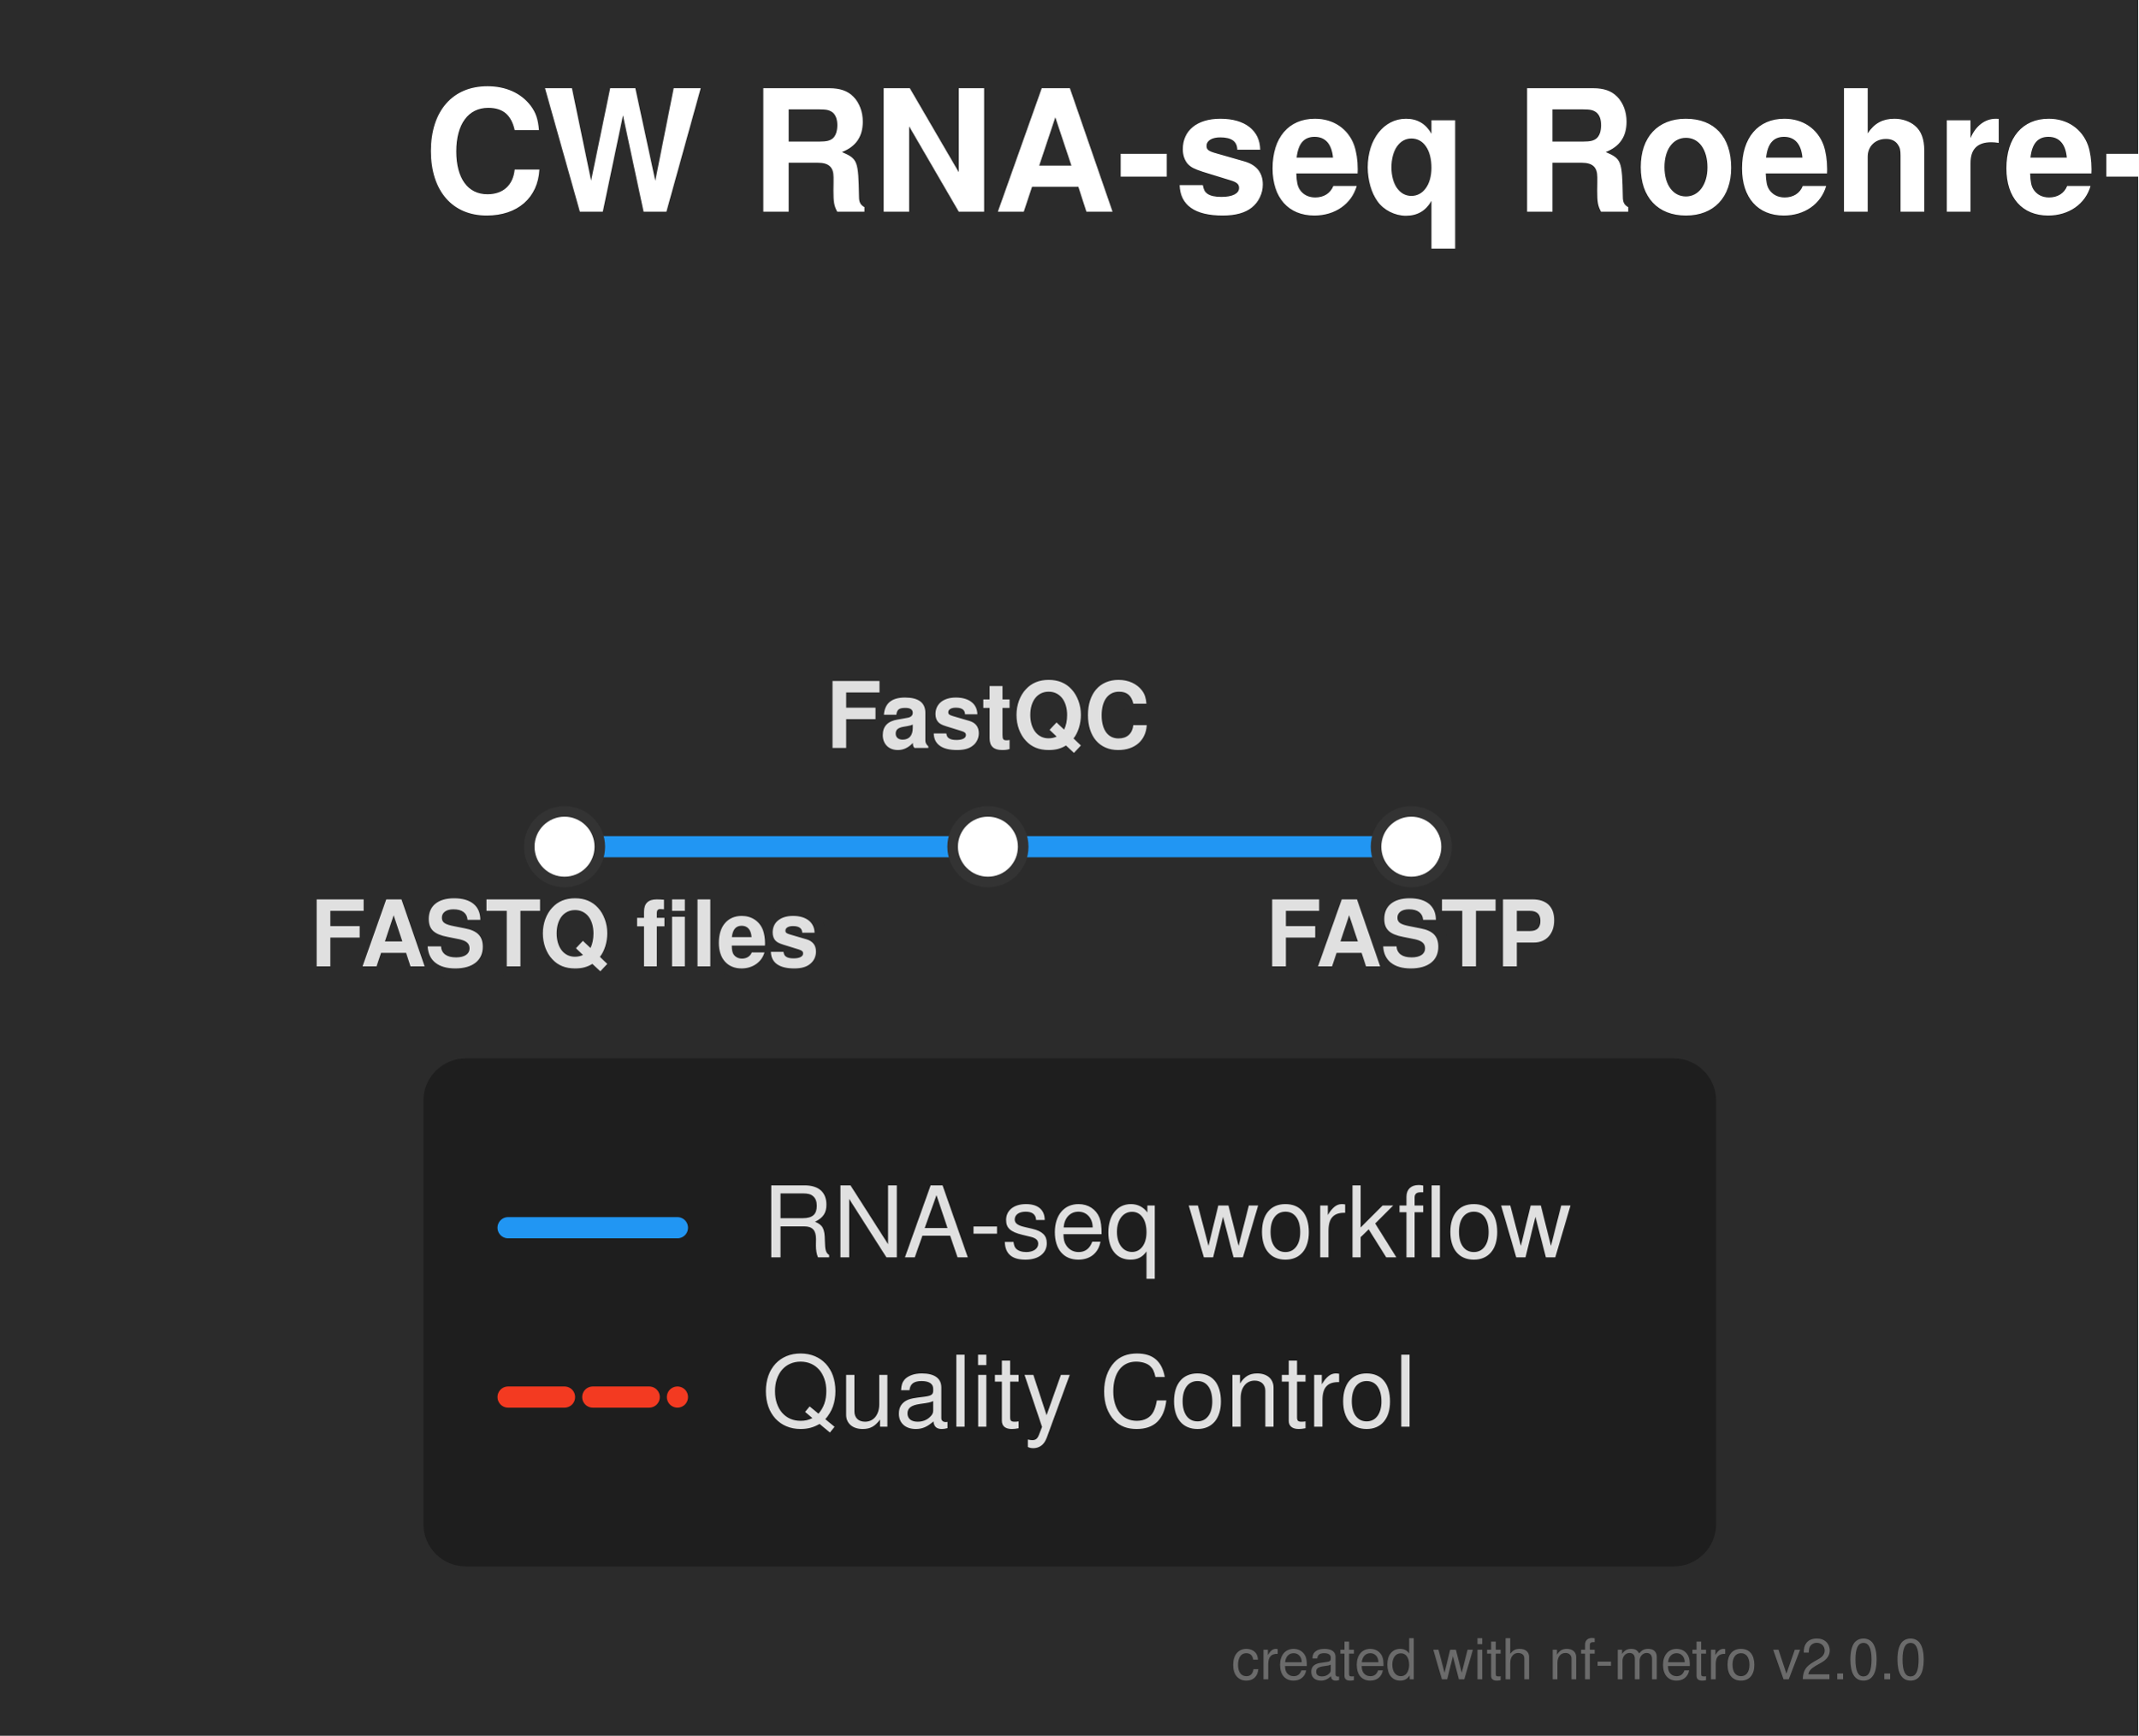
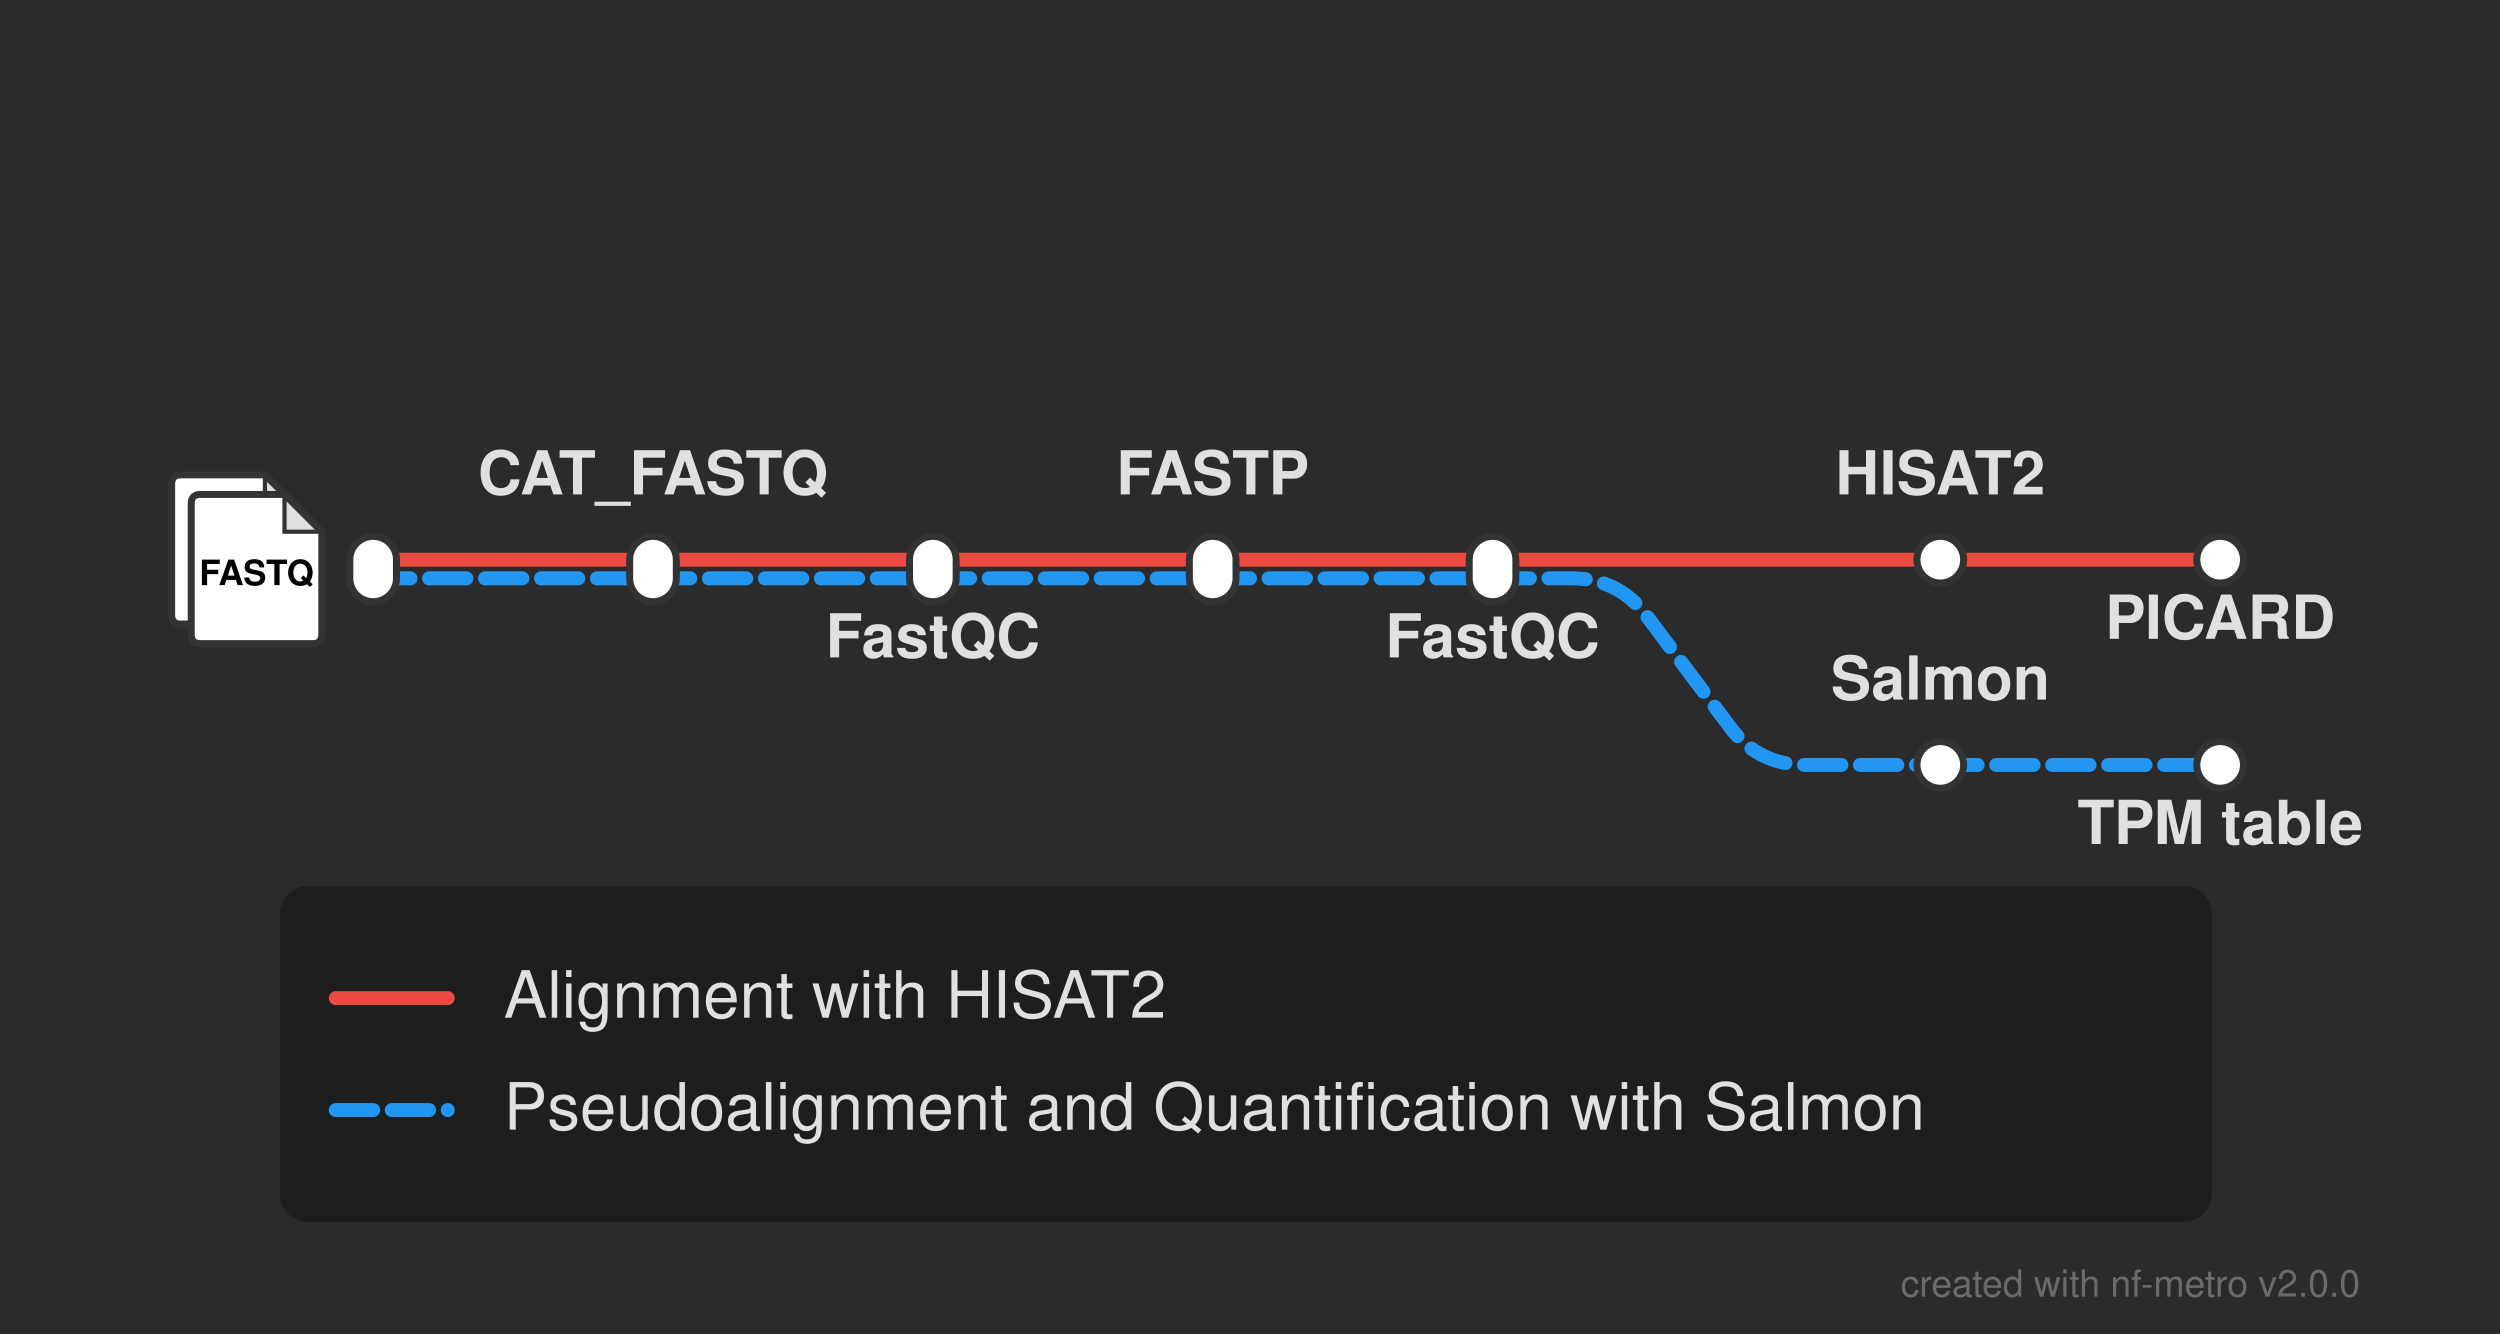
- <svg xmlns="http://www.w3.org/2000/svg" width="303" height="246" viewBox="0 0 303 246" style="color-scheme: light dark">
+ <svg xmlns="http://www.w3.org/2000/svg" viewBox="0 0 536 286" preserveAspectRatio="xMinYMin meet" style="color-scheme: light dark">
  <defs>
</defs>
  <style>.nf-metro-bg { fill: var(--nfm-map-bg, light-dark(#f5f5f5, #2b2b2b)); }
.nf-metro-title { fill: var(--nfm-map-title-color, light-dark(#111111, #ffffff)); }
.nf-metro-station-label { fill: var(--nfm-map-label-color, light-dark(#333333, #e0e0e0)); }
.nf-metro-section-box { fill: var(--nfm-map-section-fill, light-dark(#ededed, #373737)); stroke: var(--nfm-map-section-stroke, light-dark(#e6e6e6, #595959)); }
.nf-metro-section-label { fill: var(--nfm-map-section-label-color, light-dark(#666666, #c8c8c8)); }
.nf-metro-group-label { fill: var(--nfm-map-section-label-color, light-dark(#666666, #c8c8c8)); }
.nf-metro-group-underline { stroke: var(--nfm-map-section-label-color, light-dark(#666666, #c8c8c8)); }
.nf-metro-legend-bg { fill: var(--nfm-map-legend-bg, light-dark(rgba(255, 255, 255, 0.8), rgba(0, 0, 0, 0.3))); }
.nf-metro-legend-text { fill: var(--nfm-map-legend-text-color, light-dark(#333333, #e0e0e0)); }
.nf-metro-marker-stroke { stroke: var(--nfm-map-marker-stroke, light-dark(#333333, #f0f0f0)); }
.nf-metro-label-halo { fill: var(--nfm-map-bg, light-dark(#f5f5f5, #2b2b2b)); stroke: var(--nfm-map-bg, light-dark(#f5f5f5, #2b2b2b)); }</style>
-   <rect x="0" y="0" width="303" height="246" fill="#2b2b2b" class="nf-metro-bg" />
-   <text x="60.0" y="30.0" font-size="24.0" fill="#ffffff" font-family="'Helvetica Neue', Helvetica, Arial, sans-serif" font-weight="bold" class="nf-metro-title">CW RNA-seq Roehre-Schuele</text>
-   <path d="M80.0,120.0 L140.0,120.0" stroke="#2196F3" stroke-width="3.0" stroke-linecap="round" class="metro-line-main" data-line-id="main" />
-   <path d="M140.0,120.0 L200.0,120.0" stroke="#2196F3" stroke-width="3.0" stroke-linecap="round" class="metro-line-main" data-line-id="main" />
-   <g class="nf-metro-station-group" data-node-id="input" data-node-cx="80.0" data-node-cy="120.0" data-node-r="5.0" data-node-groups="main" data-node-w="10.0" data-node-h="10.0" data-node-rx="5.0">
-     <rect x="75.0" y="115.0" width="10.0" height="10.0" rx="5.0" ry="5.0" fill="#ffffff" stroke="#333333" stroke-width="1.5" class="nf-metro-station" data-station-id="input" data-station-lines="main" data-station-label="FASTQ files" />
+   <rect x="0" y="0" width="536" height="286" fill="#2b2b2b" class="nf-metro-bg" />
+   <path d="M80.0,124.0 L140.0,124.0" stroke="#2196F3" stroke-width="3.0" stroke-linecap="round" class="metro-line-quant" data-line-id="quant" stroke-dasharray="8,4" />
+   <path d="M140.0,124.0 L200.0,124.0" stroke="#2196F3" stroke-width="3.0" stroke-linecap="round" class="metro-line-quant" data-line-id="quant" stroke-dasharray="8,4" />
+   <path d="M200.0,124.0 L260.0,124.0" stroke="#2196F3" stroke-width="3.0" stroke-linecap="round" class="metro-line-quant" data-line-id="quant" stroke-dasharray="8,4" />
+   <path d="M260.0,124.0 L320.0,124.0" stroke="#2196F3" stroke-width="3.0" stroke-linecap="round" class="metro-line-quant" data-line-id="quant" stroke-dasharray="8,4" />
+   <path d="M320.0,124.0 L337.0,124.0 Q347.0,124.0,353.0,132.0 L371.0,156.0 Q377.0,164.0,387.0,164.0 L416.0,164.0" stroke="#2196F3" stroke-width="3.0" fill="none" stroke-linecap="round" stroke-linejoin="round" class="metro-line-quant" data-line-id="quant" stroke-dasharray="8,4" />
+   <path d="M416.0,164.0 L476.0,164.0" stroke="#2196F3" stroke-width="3.0" stroke-linecap="round" class="metro-line-quant" data-line-id="quant" stroke-dasharray="8,4" />
+   <path d="M80.0,120.0 L140.0,120.0" stroke="#ea4b40" stroke-width="3.0" stroke-linecap="round" class="metro-line-align" data-line-id="align" />
+   <path d="M140.0,120.0 L200.0,120.0" stroke="#ea4b40" stroke-width="3.0" stroke-linecap="round" class="metro-line-align" data-line-id="align" />
+   <path d="M200.0,120.0 L260.0,120.0" stroke="#ea4b40" stroke-width="3.0" stroke-linecap="round" class="metro-line-align" data-line-id="align" />
+   <path d="M260.0,120.0 L320.0,120.0" stroke="#ea4b40" stroke-width="3.0" stroke-linecap="round" class="metro-line-align" data-line-id="align" />
+   <path d="M320.0,120.0 L416.0,120.0" stroke="#ea4b40" stroke-width="3.0" stroke-linecap="round" class="metro-line-align" data-line-id="align" />
+   <path d="M416.0,120.0 L476.0,120.0" stroke="#ea4b40" stroke-width="3.0" stroke-linecap="round" class="metro-line-align" data-line-id="align" />
+   <g class="nf-metro-station-group" data-node-id="input" data-node-cx="80.0" data-node-cy="122.0" data-node-r="5.0" data-node-groups="align,quant" data-node-w="10.0" data-node-h="14.0" data-node-rx="5.0">
+     <rect x="75.0" y="115.0" width="10.0" height="14.0" rx="5.0" ry="5.0" fill="#ffffff" stroke="#333333" stroke-width="1.5" class="nf-metro-station" data-station-id="input" data-station-lines="align,quant" data-station-label="FASTQ files" />
+     <g data-station-id="input">
+       <path d="M38.8,101.8 L56.8,101.8 L64.8,109.8 L64.8,131.8 Q64.8,133.8,62.8,133.8 L38.8,133.8 Q36.8,133.8,36.8,131.8 L36.8,103.8 Q36.8,101.8,38.8,101.8 Z" fill="#ffffff" stroke="#333333" stroke-width="1.5" stroke-linejoin="round" />
+       <path d="M56.8,101.8 L56.8,109.8 L64.8,109.8 Z" fill="#333333" opacity="0.15" stroke="none" />
+       <path d="M56.8,101.8 L56.8,109.8 L64.8,109.8" fill="none" stroke="#333333" stroke-width="0.9" />
+       <path d="M43.0,106.0 L61.0,106.0 L69.0,114.0 L69.0,136.0 Q69.0,138.0,67.0,138.0 L43.0,138.0 Q41.0,138.0,41.0,136.0 L41.0,108.0 Q41.0,106.0,43.0,106.0 Z" fill="#ffffff" stroke="#333333" stroke-width="1.5" stroke-linejoin="round" />
+       <path d="M61.0,106.0 L61.0,114.0 L69.0,114.0 Z" fill="#333333" opacity="0.15" stroke="none" />
+       <path d="M61.0,106.0 L61.0,114.0 L69.0,114.0" fill="none" stroke="#333333" stroke-width="0.9" />
+       <text x="55.0" y="123.2" font-size="7.5" fill="#000000" font-family="'Helvetica Neue', Helvetica, Arial, sans-serif" font-weight="bold" text-anchor="middle" dy="0.3em">FASTQ</text>
+     </g>
  </g>
-   <g class="nf-metro-station-group" data-node-id="fastqc" data-node-cx="140.0" data-node-cy="120.0" data-node-r="5.0" data-node-groups="main" data-node-w="10.0" data-node-h="10.0" data-node-rx="5.0">
-     <rect x="135.0" y="115.0" width="10.0" height="10.0" rx="5.0" ry="5.0" fill="#ffffff" stroke="#333333" stroke-width="1.5" class="nf-metro-station" data-station-id="fastqc" data-station-lines="main" data-station-label="FastQC" />
+   <g class="nf-metro-station-group" data-node-id="catfastq" data-node-cx="140.0" data-node-cy="122.0" data-node-r="5.0" data-node-groups="align,quant" data-node-w="10.0" data-node-h="14.0" data-node-rx="5.0">
+     <rect x="135.0" y="115.0" width="10.0" height="14.0" rx="5.0" ry="5.0" fill="#ffffff" stroke="#333333" stroke-width="1.5" class="nf-metro-station" data-station-id="catfastq" data-station-lines="align,quant" data-station-label="CAT_FASTQ" />
  </g>
-   <g class="nf-metro-station-group" data-node-id="fastp" data-node-cx="200.0" data-node-cy="120.0" data-node-r="5.0" data-node-groups="main" data-node-w="10.0" data-node-h="10.0" data-node-rx="5.0">
-     <rect x="195.0" y="115.0" width="10.0" height="10.0" rx="5.0" ry="5.0" fill="#ffffff" stroke="#333333" stroke-width="1.5" class="nf-metro-station" data-station-id="fastp" data-station-lines="main" data-station-label="FASTP" />
+   <g class="nf-metro-station-group" data-node-id="fastqcraw" data-node-cx="200.0" data-node-cy="122.0" data-node-r="5.0" data-node-groups="align,quant" data-node-w="10.0" data-node-h="14.0" data-node-rx="5.0">
+     <rect x="195.0" y="115.0" width="10.0" height="14.0" rx="5.0" ry="5.0" fill="#ffffff" stroke="#333333" stroke-width="1.5" class="nf-metro-station" data-station-id="fastqcraw" data-station-lines="align,quant" data-station-label="FastQC" />
  </g>
-   <text x="80.0" y="131.0" font-size="13.0" fill="#2b2b2b" stroke="#2b2b2b" stroke-width="3.0" stroke-linejoin="round" font-family="'Helvetica Neue', Helvetica, Arial, sans-serif" font-weight="bold" aria-hidden="true" class="nf-metro-label-halo" text-anchor="middle" dominant-baseline="hanging">FASTQ files</text>
-   <text x="80.0" y="131.0" font-size="13.0" fill="#e0e0e0" font-family="'Helvetica Neue', Helvetica, Arial, sans-serif" font-weight="bold" text-anchor="middle" dominant-baseline="hanging" data-station-id="input" class="nf-metro-station-label">FASTQ files</text>
-   <text x="140.0" y="106.0" font-size="13.0" fill="#2b2b2b" stroke="#2b2b2b" stroke-width="3.0" stroke-linejoin="round" font-family="'Helvetica Neue', Helvetica, Arial, sans-serif" font-weight="bold" aria-hidden="true" class="nf-metro-label-halo" text-anchor="middle" dominant-baseline="auto">FastQC</text>
-   <text x="140.0" y="106.0" font-size="13.0" fill="#e0e0e0" font-family="'Helvetica Neue', Helvetica, Arial, sans-serif" font-weight="bold" text-anchor="middle" dominant-baseline="auto" data-station-id="fastqc" class="nf-metro-station-label">FastQC</text>
-   <text x="200.0" y="131.0" font-size="13.0" fill="#2b2b2b" stroke="#2b2b2b" stroke-width="3.0" stroke-linejoin="round" font-family="'Helvetica Neue', Helvetica, Arial, sans-serif" font-weight="bold" aria-hidden="true" class="nf-metro-label-halo" text-anchor="middle" dominant-baseline="hanging">FASTP</text>
-   <text x="200.0" y="131.0" font-size="13.0" fill="#e0e0e0" font-family="'Helvetica Neue', Helvetica, Arial, sans-serif" font-weight="bold" text-anchor="middle" dominant-baseline="hanging" data-station-id="fastp" class="nf-metro-station-label">FASTP</text>
-   <rect x="60.0" y="150.0" width="183.2" height="72.0" rx="6" ry="6" fill="rgba(0, 0, 0, 0.3)" class="nf-metro-legend-bg" />
-   <path d="M72.0,174.0 L96.0,174.0" stroke="#2196F3" stroke-width="3.0" stroke-linecap="round" />
-   <text x="108.0" y="174.0" font-size="14.0" fill="#e0e0e0" font-family="'Helvetica Neue', Helvetica, Arial, sans-serif" dy="0.3em" class="nf-metro-legend-text">RNA-seq workflow</text>
-   <path d="M72.0,198.0 L96.0,198.0" stroke="#f33a21" stroke-width="3.0" stroke-linecap="round" stroke-dasharray="8,4" />
-   <text x="108.0" y="198.0" font-size="14.0" fill="#e0e0e0" font-family="'Helvetica Neue', Helvetica, Arial, sans-serif" dy="0.3em" class="nf-metro-legend-text">Quality Control</text>
-   <text x="273.0" y="238.0" font-size="8" fill="rgba(150, 150, 150, 0.6)" font-family="'Helvetica Neue', Helvetica, Arial, sans-serif" text-anchor="end">created with nf-metro v2.0.0</text>
+   <g class="nf-metro-station-group" data-node-id="fastqctrim" data-node-cx="320.0" data-node-cy="122.0" data-node-r="5.0" data-node-groups="align,quant" data-node-w="10.0" data-node-h="14.0" data-node-rx="5.0">
+     <rect x="315.0" y="115.0" width="10.0" height="14.0" rx="5.0" ry="5.0" fill="#ffffff" stroke="#333333" stroke-width="1.5" class="nf-metro-station" data-station-id="fastqctrim" data-station-lines="align,quant" data-station-label="FastQC" />
+   </g>
+   <g class="nf-metro-station-group" data-node-id="trim" data-node-cx="260.0" data-node-cy="122.0" data-node-r="5.0" data-node-groups="align,quant" data-node-w="10.0" data-node-h="14.0" data-node-rx="5.0">
+     <rect x="255.0" y="115.0" width="10.0" height="14.0" rx="5.0" ry="5.0" fill="#ffffff" stroke="#333333" stroke-width="1.5" class="nf-metro-station" data-station-id="trim" data-station-lines="align,quant" data-station-label="FASTP" />
+   </g>
+   <g class="nf-metro-station-group" data-node-id="hisat2" data-node-cx="416.0" data-node-cy="120.0" data-node-r="5.0" data-node-groups="align" data-node-w="10.0" data-node-h="10.0" data-node-rx="5.0">
+     <rect x="411.0" y="115.0" width="10.0" height="10.0" rx="5.0" ry="5.0" fill="#ffffff" stroke="#333333" stroke-width="1.5" class="nf-metro-station" data-station-id="hisat2" data-station-lines="align" data-station-label="HISAT2" />
+   </g>
+   <g class="nf-metro-station-group" data-node-id="Salmon" data-node-cx="416.0" data-node-cy="164.0" data-node-r="5.0" data-node-groups="quant" data-node-w="10.0" data-node-h="10.0" data-node-rx="5.0">
+     <rect x="411.0" y="159.0" width="10.0" height="10.0" rx="5.0" ry="5.0" fill="#ffffff" stroke="#333333" stroke-width="1.5" class="nf-metro-station" data-station-id="Salmon" data-station-lines="quant" data-station-label="Salmon" />
+   </g>
+   <g class="nf-metro-station-group" data-node-id="tximport" data-node-cx="476.0" data-node-cy="164.0" data-node-r="5.0" data-node-groups="quant" data-node-w="10.0" data-node-h="10.0" data-node-rx="5.0">
+     <rect x="471.0" y="159.0" width="10.0" height="10.0" rx="5.0" ry="5.0" fill="#ffffff" stroke="#333333" stroke-width="1.5" class="nf-metro-station" data-station-id="tximport" data-station-lines="quant" data-station-label="TPM table" />
+   </g>
+   <g class="nf-metro-station-group" data-node-id="Picard" data-node-cx="476.0" data-node-cy="120.0" data-node-r="5.0" data-node-groups="align" data-node-w="10.0" data-node-h="10.0" data-node-rx="5.0">
+     <rect x="471.0" y="115.0" width="10.0" height="10.0" rx="5.0" ry="5.0" fill="#ffffff" stroke="#333333" stroke-width="1.5" class="nf-metro-station" data-station-id="Picard" data-station-lines="align" data-station-label="PICARD" />
+   </g>
+   <text x="140.0" y="106.0" font-size="13.0" fill="#2b2b2b" stroke="#2b2b2b" stroke-width="3.0" stroke-linejoin="round" font-family="'Helvetica Neue', Helvetica, Arial, sans-serif" font-weight="bold" aria-hidden="true" class="nf-metro-label-halo" text-anchor="middle" dominant-baseline="auto">CAT_FASTQ</text>
+   <text x="140.0" y="106.0" font-size="13.0" fill="#e0e0e0" font-family="'Helvetica Neue', Helvetica, Arial, sans-serif" font-weight="bold" text-anchor="middle" dominant-baseline="auto" data-station-id="catfastq" class="nf-metro-station-label">CAT_FASTQ</text>
+   <text x="200.0" y="135.0" font-size="13.0" fill="#2b2b2b" stroke="#2b2b2b" stroke-width="3.0" stroke-linejoin="round" font-family="'Helvetica Neue', Helvetica, Arial, sans-serif" font-weight="bold" aria-hidden="true" class="nf-metro-label-halo" text-anchor="middle" dominant-baseline="hanging">FastQC</text>
+   <text x="200.0" y="135.0" font-size="13.0" fill="#e0e0e0" font-family="'Helvetica Neue', Helvetica, Arial, sans-serif" font-weight="bold" text-anchor="middle" dominant-baseline="hanging" data-station-id="fastqcraw" class="nf-metro-station-label">FastQC</text>
+   <text x="260.0" y="106.0" font-size="13.0" fill="#2b2b2b" stroke="#2b2b2b" stroke-width="3.0" stroke-linejoin="round" font-family="'Helvetica Neue', Helvetica, Arial, sans-serif" font-weight="bold" aria-hidden="true" class="nf-metro-label-halo" text-anchor="middle" dominant-baseline="auto">FASTP</text>
+   <text x="260.0" y="106.0" font-size="13.0" fill="#e0e0e0" font-family="'Helvetica Neue', Helvetica, Arial, sans-serif" font-weight="bold" text-anchor="middle" dominant-baseline="auto" data-station-id="trim" class="nf-metro-station-label">FASTP</text>
+   <text x="320.0" y="135.0" font-size="13.0" fill="#2b2b2b" stroke="#2b2b2b" stroke-width="3.0" stroke-linejoin="round" font-family="'Helvetica Neue', Helvetica, Arial, sans-serif" font-weight="bold" aria-hidden="true" class="nf-metro-label-halo" text-anchor="middle" dominant-baseline="hanging">FastQC</text>
+   <text x="320.0" y="135.0" font-size="13.0" fill="#e0e0e0" font-family="'Helvetica Neue', Helvetica, Arial, sans-serif" font-weight="bold" text-anchor="middle" dominant-baseline="hanging" data-station-id="fastqctrim" class="nf-metro-station-label">FastQC</text>
+   <text x="416.0" y="106.0" font-size="13.0" fill="#2b2b2b" stroke="#2b2b2b" stroke-width="3.0" stroke-linejoin="round" font-family="'Helvetica Neue', Helvetica, Arial, sans-serif" font-weight="bold" aria-hidden="true" class="nf-metro-label-halo" text-anchor="middle" dominant-baseline="auto">HISAT2</text>
+   <text x="416.0" y="106.0" font-size="13.0" fill="#e0e0e0" font-family="'Helvetica Neue', Helvetica, Arial, sans-serif" font-weight="bold" text-anchor="middle" dominant-baseline="auto" data-station-id="hisat2" class="nf-metro-station-label">HISAT2</text>
+   <text x="416.0" y="150.0" font-size="13.0" fill="#2b2b2b" stroke="#2b2b2b" stroke-width="3.0" stroke-linejoin="round" font-family="'Helvetica Neue', Helvetica, Arial, sans-serif" font-weight="bold" aria-hidden="true" class="nf-metro-label-halo" text-anchor="middle" dominant-baseline="auto">Salmon</text>
+   <text x="416.0" y="150.0" font-size="13.0" fill="#e0e0e0" font-family="'Helvetica Neue', Helvetica, Arial, sans-serif" font-weight="bold" text-anchor="middle" dominant-baseline="auto" data-station-id="Salmon" class="nf-metro-station-label">Salmon</text>
+   <text x="476.0" y="131.0" font-size="13.0" fill="#2b2b2b" stroke="#2b2b2b" stroke-width="3.0" stroke-linejoin="round" font-family="'Helvetica Neue', Helvetica, Arial, sans-serif" font-weight="bold" aria-hidden="true" class="nf-metro-label-halo" text-anchor="middle" dominant-baseline="hanging">PICARD</text>
+   <text x="476.0" y="131.0" font-size="13.0" fill="#e0e0e0" font-family="'Helvetica Neue', Helvetica, Arial, sans-serif" font-weight="bold" text-anchor="middle" dominant-baseline="hanging" data-station-id="Picard" class="nf-metro-station-label">PICARD</text>
+   <text x="476.0" y="175.0" font-size="13.0" fill="#2b2b2b" stroke="#2b2b2b" stroke-width="3.0" stroke-linejoin="round" font-family="'Helvetica Neue', Helvetica, Arial, sans-serif" font-weight="bold" aria-hidden="true" class="nf-metro-label-halo" text-anchor="middle" dominant-baseline="hanging">TPM table</text>
+   <text x="476.0" y="175.0" font-size="13.0" fill="#e0e0e0" font-family="'Helvetica Neue', Helvetica, Arial, sans-serif" font-weight="bold" text-anchor="middle" dominant-baseline="hanging" data-station-id="tximport" class="nf-metro-station-label">TPM table</text>
+   <rect x="60.0" y="190.0" width="414.2" height="72.0" rx="6" ry="6" fill="rgba(0, 0, 0, 0.3)" class="nf-metro-legend-bg" />
+   <path d="M72.0,214.0 L96.0,214.0" stroke="#ea4b40" stroke-width="3.0" stroke-linecap="round" />
+   <text x="108.0" y="214.0" font-size="14.0" fill="#e0e0e0" font-family="'Helvetica Neue', Helvetica, Arial, sans-serif" dy="0.3em" class="nf-metro-legend-text">Alignment with HISAT2</text>
+   <path d="M72.0,238.0 L96.0,238.0" stroke="#2196F3" stroke-width="3.0" stroke-linecap="round" stroke-dasharray="8,4" />
+   <text x="108.0" y="238.0" font-size="14.0" fill="#e0e0e0" font-family="'Helvetica Neue', Helvetica, Arial, sans-serif" dy="0.3em" class="nf-metro-legend-text">Pseudoalignment and Quantification with Salmon</text>
+   <text x="506.0" y="278.0" font-size="8" fill="rgba(150, 150, 150, 0.6)" font-family="'Helvetica Neue', Helvetica, Arial, sans-serif" text-anchor="end">created with nf-metro v2.0.0</text>
</svg>
